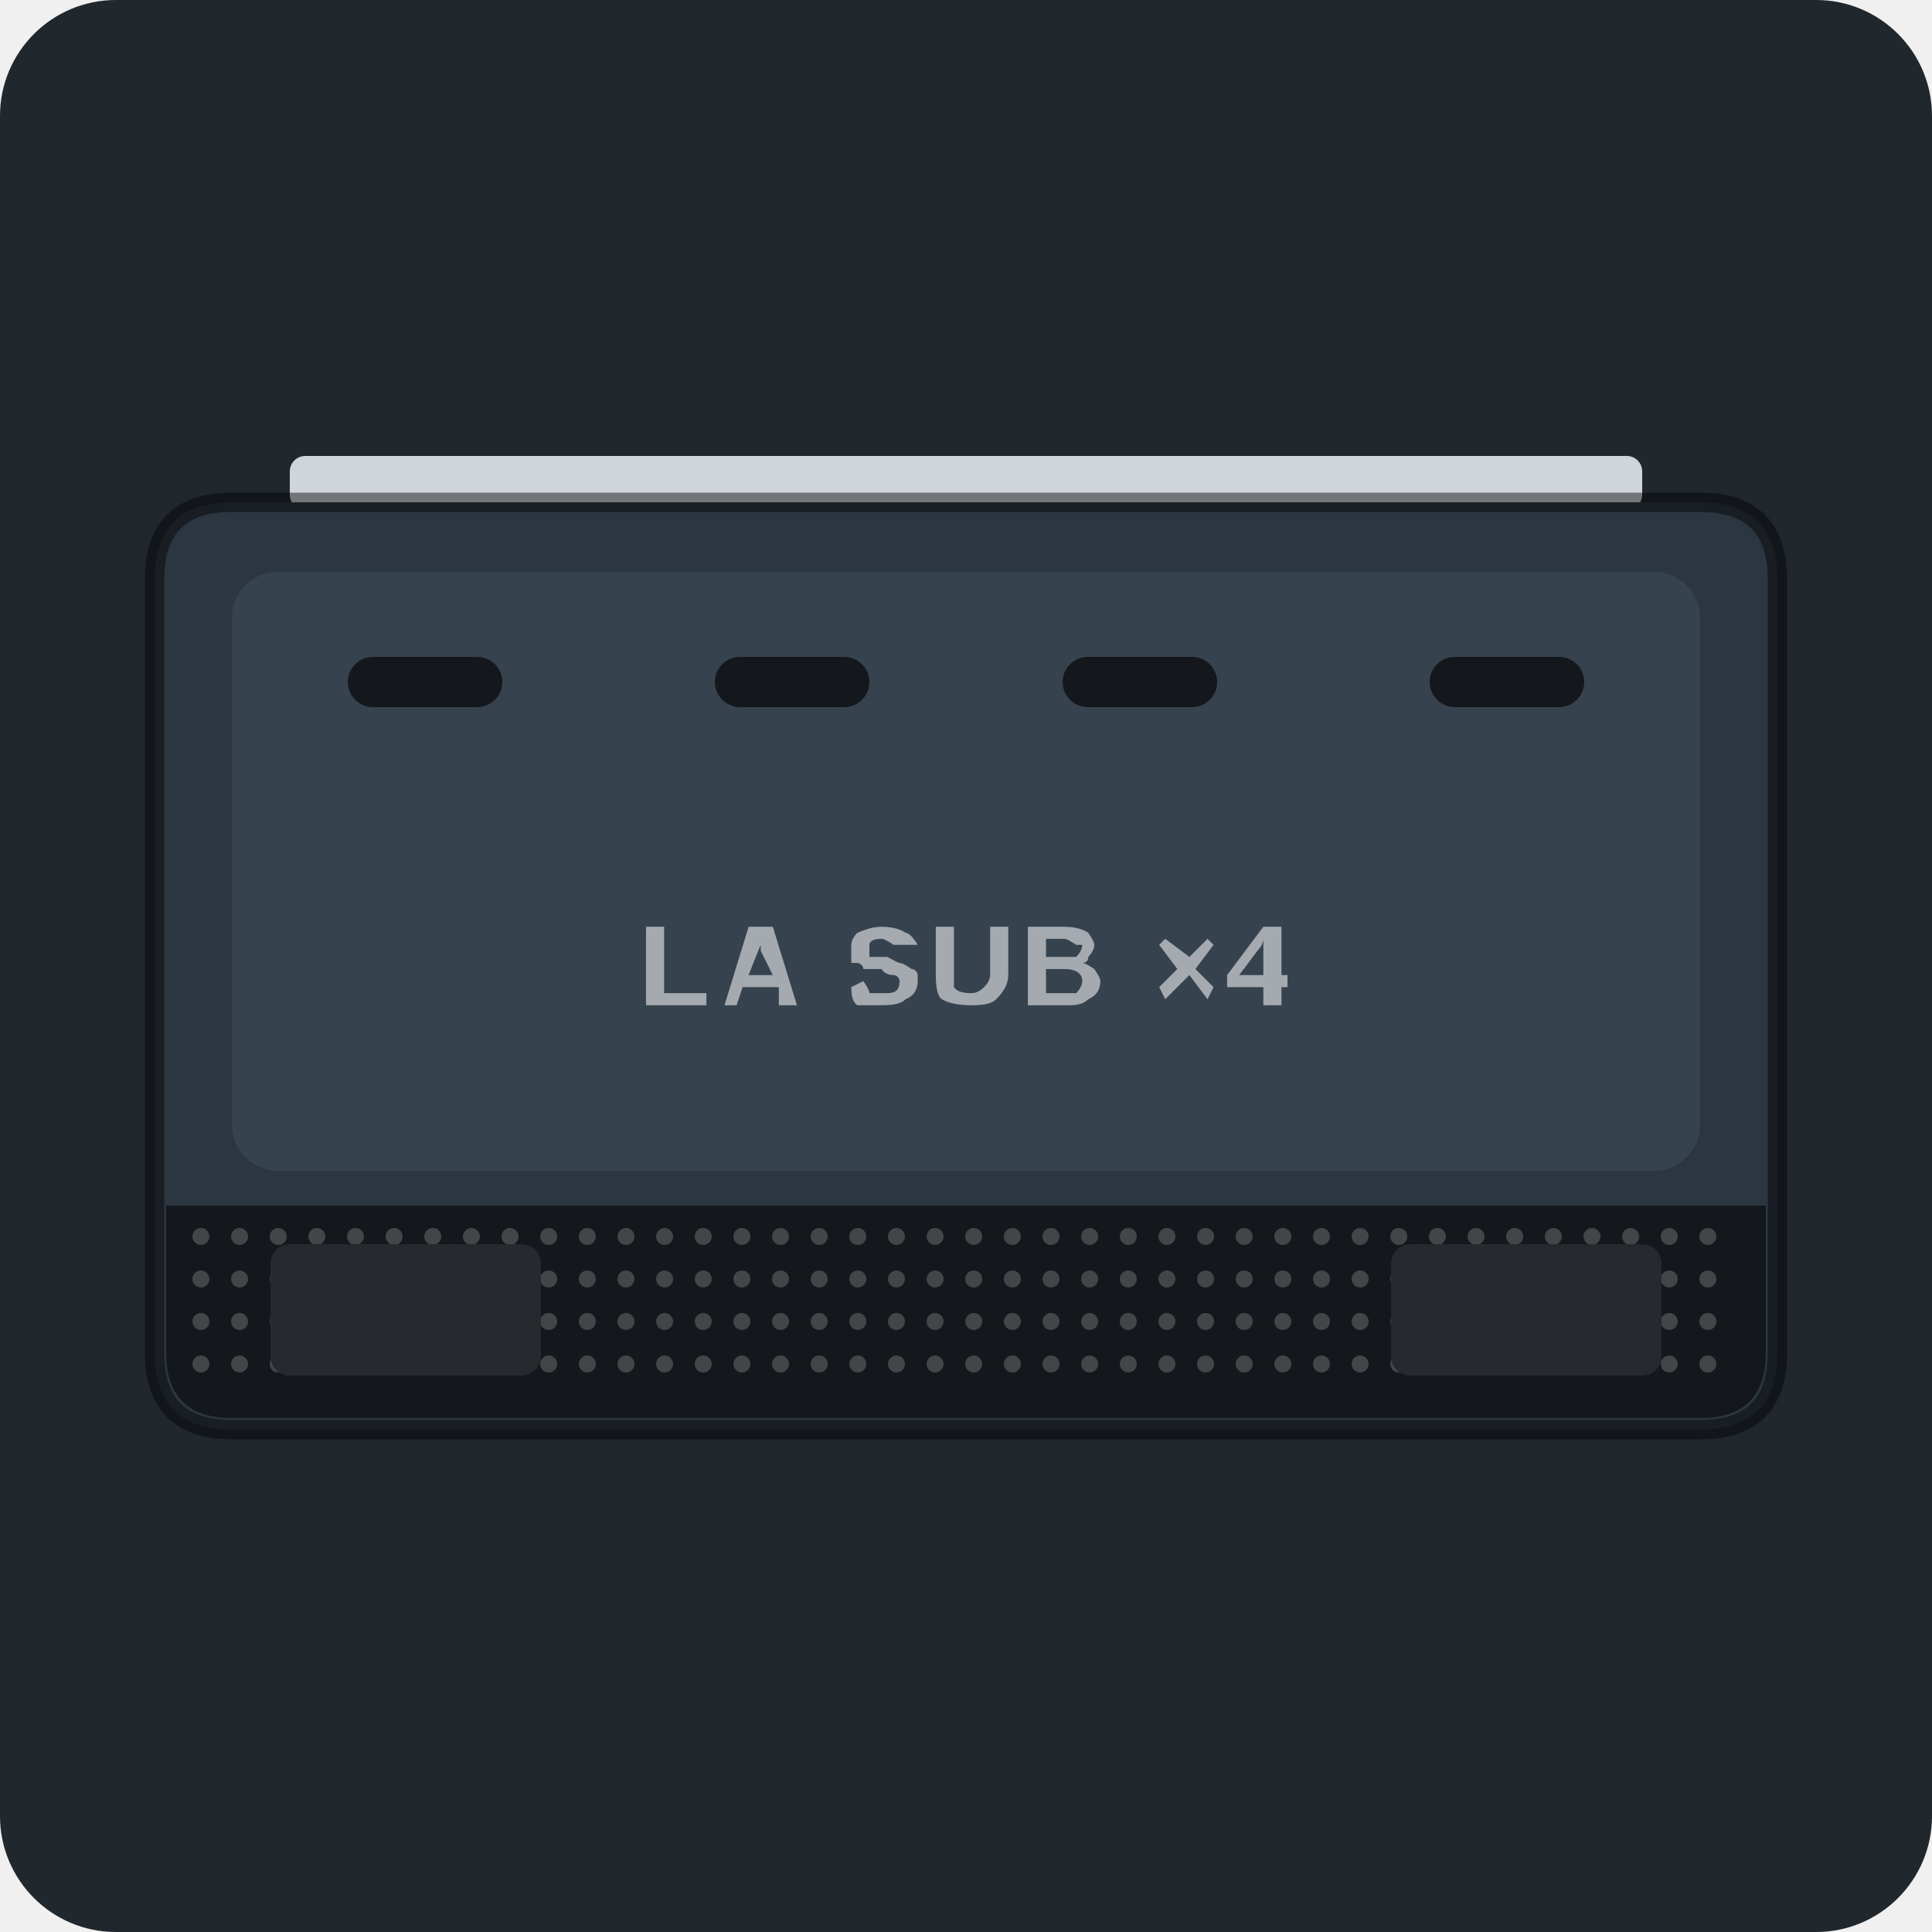
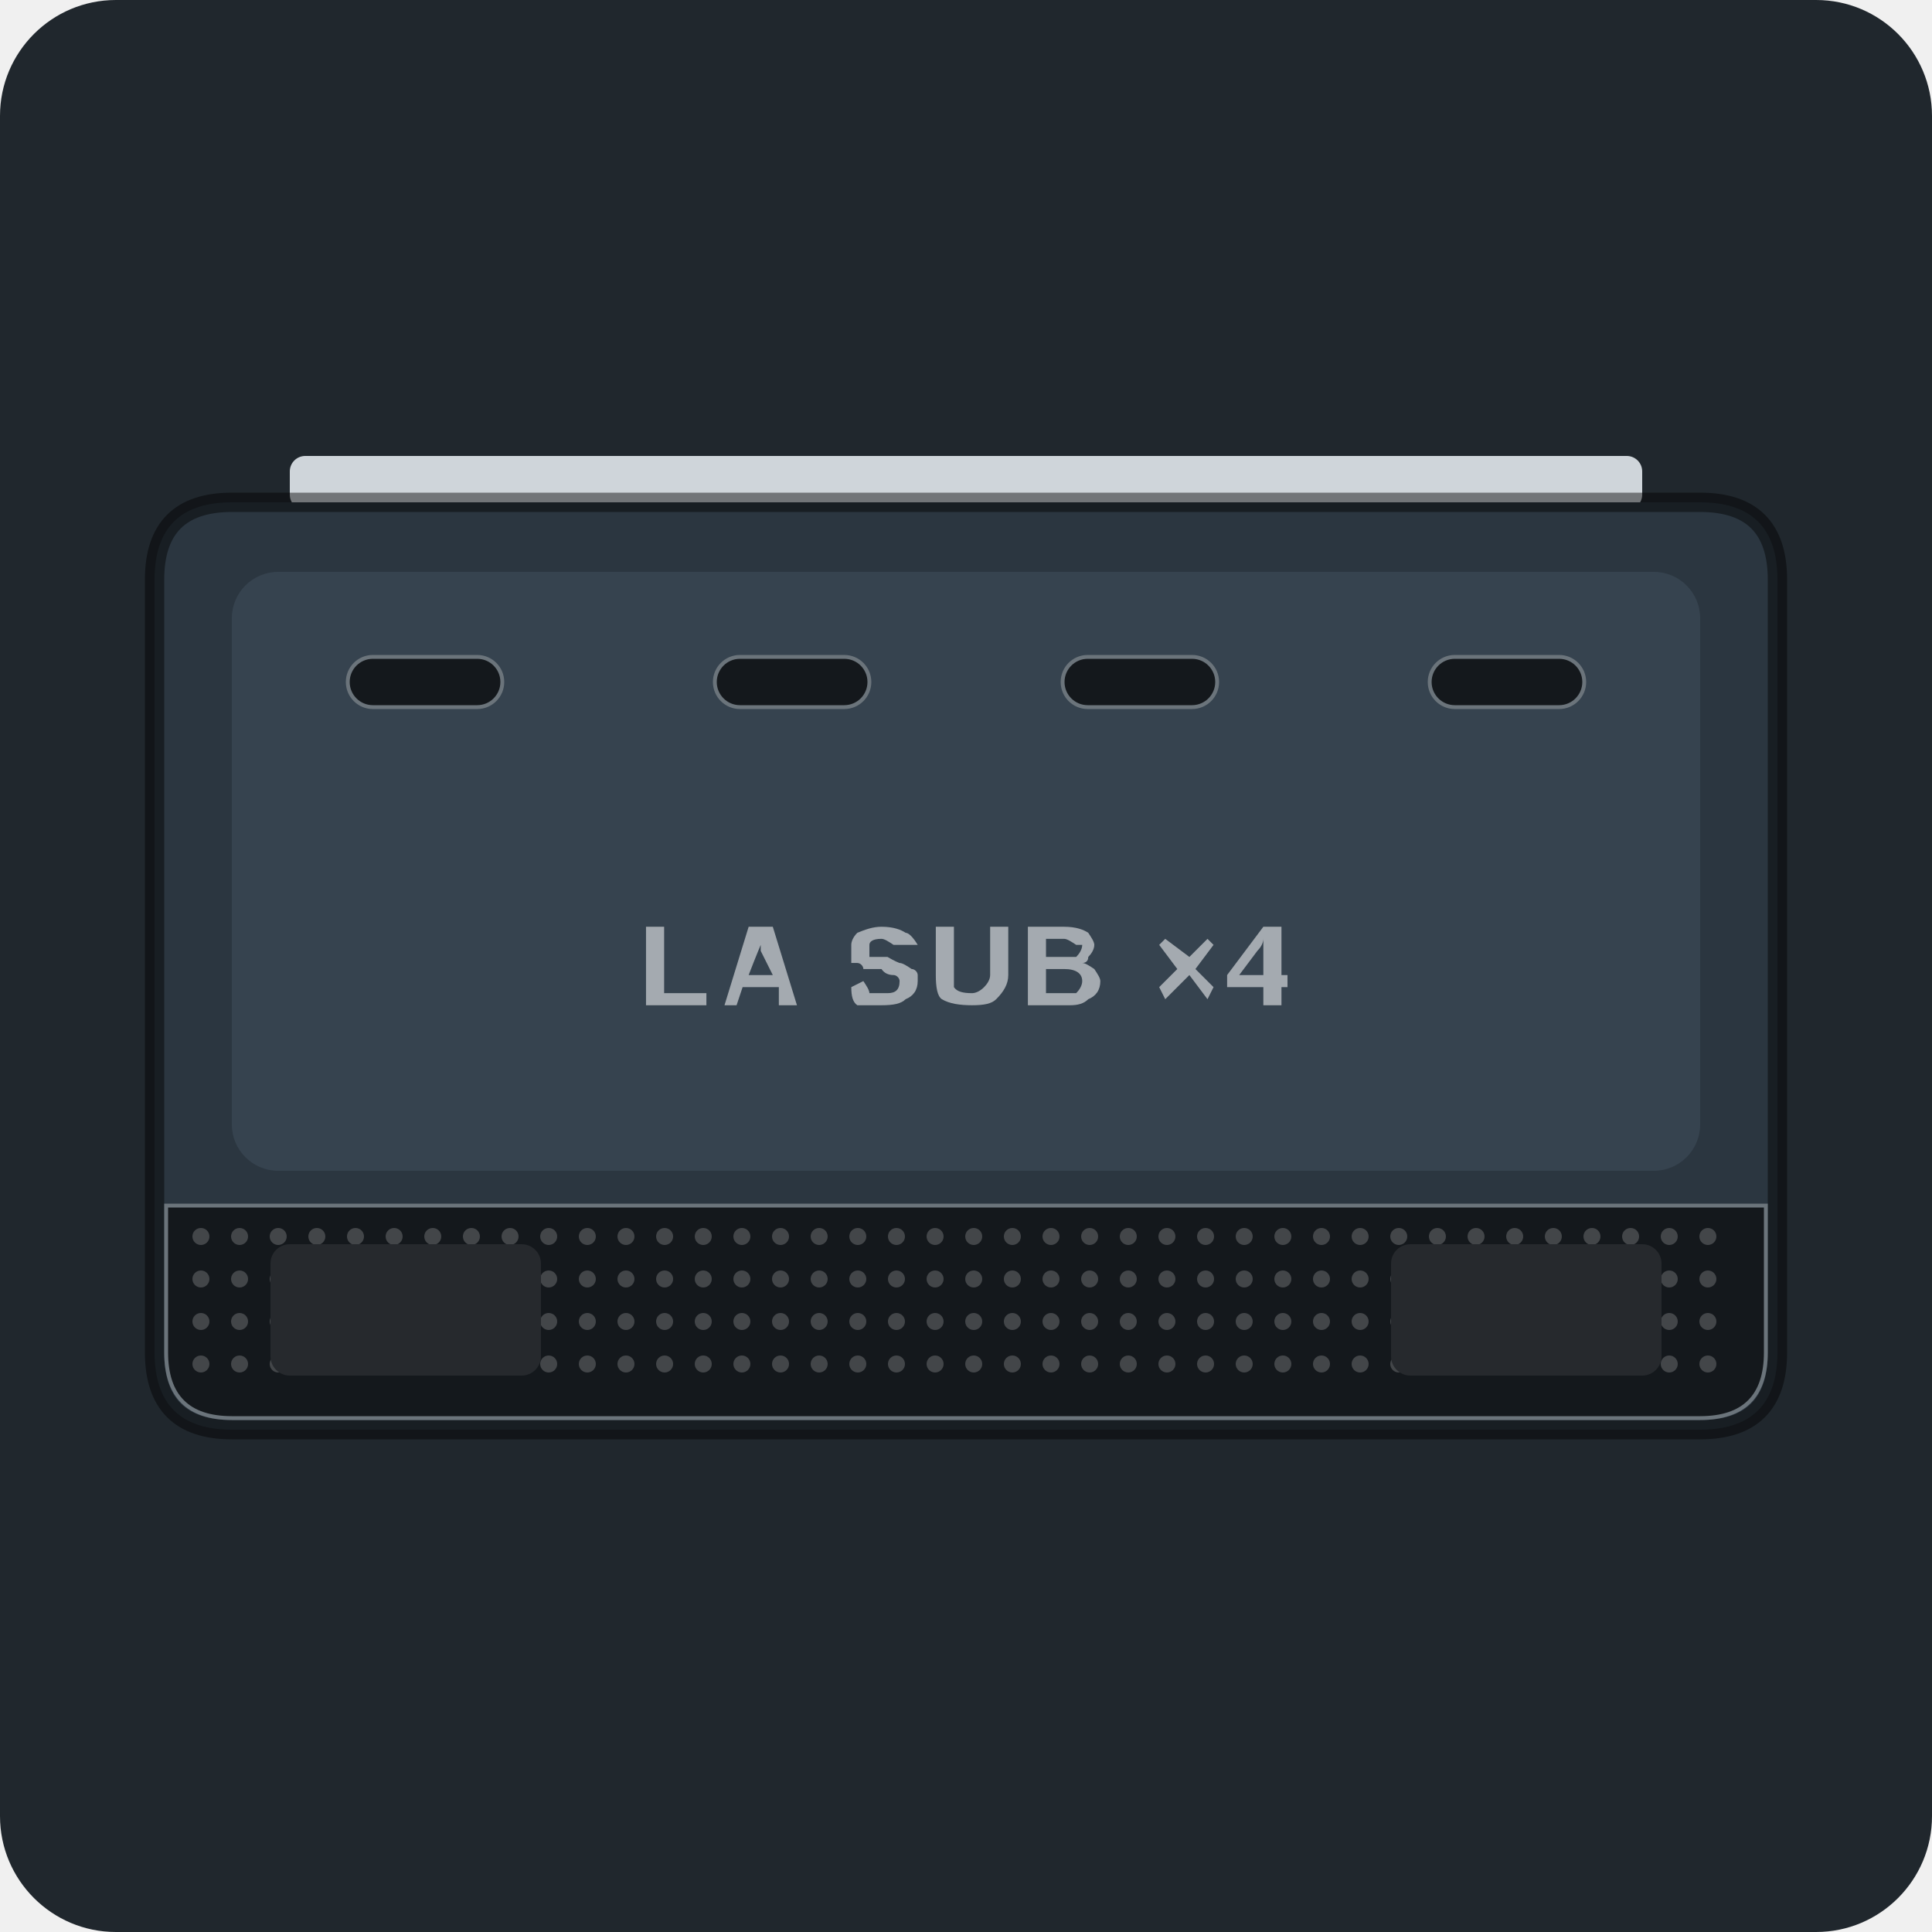
<svg xmlns="http://www.w3.org/2000/svg" viewBox="-2.5 -2.5 5 5" width="240" height="240">
-   <style>.s-bg{opacity:.5}.s-bpbody{fill:#1f6b5c}.s-bptop{fill:#2a8a76}.s-bpdiv{fill:none;stroke:rgba(0,0,0,.35);stroke-width:.015}.s-bpknob{fill:#16181b;stroke:#c9d0d5;stroke-width:.012}.s-bpmark{fill:none;stroke:#fff;stroke-width:.014;stroke-linecap:round}.s-bpsw{fill:#aab2b9;stroke:#6b747b;stroke-width:.01}.s-bplabel{fill:rgba(255,255,255,.7)}.s-rug{fill:rgba(0,0,0,.24);stroke:rgba(255,255,255,.1);stroke-width:.04}.s-rugline{fill:none;stroke:rgba(255,255,255,.07);stroke-width:.05}.light-deck .s-rug{fill:rgba(0,0,0,.07);stroke:rgba(0,0,0,.14)}.light-deck .s-rugline{stroke:rgba(0,0,0,.08)}.s-kshell{fill:#7a1e2c;stroke:rgba(0,0,0,.45);stroke-width:.025}.s-khoop{fill:none;stroke:#c3cad0;stroke-width:.045}.s-khoopw{fill:#5a1420;stroke:rgba(0,0,0,.35);stroke-width:.015}.s-lug{fill:#b9c1c8;stroke:#5d666d;stroke-width:.012}.s-kwear{fill:rgba(120,100,70,.12)}.s-kheadline{fill:none;stroke:rgba(0,0,0,.18);stroke-width:.012}.s-kglint{fill:none;stroke:rgba(255,255,255,.55);stroke-width:.035;stroke-linecap:round}.s-cymedge{fill:#6e4e16}.s-lathe{fill:none;stroke:rgba(90,58,10,.28);stroke-width:.012}.s-bell{fill:#e9c870;stroke:rgba(90,58,10,.45);stroke-width:.015}.s-bell2{fill:#f5dc93}.s-cymglint{fill:none;stroke:rgba(255,248,220,.6);stroke-width:.06;stroke-linecap:round}.s-cymglint2{fill:none;stroke:rgba(255,248,220,.3);stroke-width:.04;stroke-linecap:round}.s-seat{fill:#1b1d21;stroke:#000;stroke-width:.02}.s-stitch{fill:none;stroke:rgba(255,255,255,.18);stroke-width:.015;stroke-dasharray:.05 .04}.s-kleg{fill:none;stroke:#aab2b9;stroke-width:.05;stroke-linecap:round}.s-kfoot{fill:#22252a}.s-pedal{fill:#2b2f35;stroke:#000;stroke-width:.015}.s-pedaltop{fill:#5d656d}.s-beater{fill:#f1ede4;stroke:#555;stroke-width:.012}.s-erack{fill:none;stroke:#3c4249;stroke-width:.1;stroke-linecap:round;stroke-linejoin:round}.s-eshell{fill:#17191c;stroke:#000;stroke-width:.02}.s-emesh{fill:#3a3f46}.s-ehoop{fill:none;stroke:#8a939b;stroke-width:.035}.s-emeshline{fill:none;stroke:rgba(255,255,255,.08);stroke-width:.012}.s-etower{fill:#1d2024;stroke:#000;stroke-width:.02}.s-ecym{fill:#141518;stroke:#000;stroke-width:.02}.s-ecymzone{fill:none;stroke:rgba(255,255,255,.1);stroke-width:.03}.s-ecymbell{fill:#25282c}.s-emod{fill:#24272c;stroke:#000;stroke-width:.02}.s-escreen{fill:#2f6bf0}.s-dicase{fill:#1e3a8a}.s-ditop{fill:#2f6bf0}.s-dicap{fill:#3f4752;stroke:rgba(0,0,0,.35);stroke-width:.01}.s-discrew{fill:#9aa3ab}.s-dihole{fill:#0e1114}.s-dipin{fill:#d9dee2}.s-dilabel{fill:rgba(255,255,255,.82)}.s-dislot{fill:#0f1a3d}.s-diglint{fill:rgba(255,255,255,.14)}.s-sb1{fill:#2a120a}.s-sb2{fill:#6e2a10}.s-sb3{fill:#c9731f}.s-sb4{fill:#f0ac45}.s-red1{fill:#7d141c}.s-red2{fill:#b5222c}.s-red3{fill:#d43c42}.s-arm{fill:none;stroke:#d9dee2;stroke-width:.018;stroke-linecap:round}.s-gloss2{fill:none;stroke:rgba(255,255,255,.28);stroke-width:.035;stroke-linecap:round}.s-bodyrim{fill:none;stroke:rgba(0,0,0,.55);stroke-width:.018}.s-guard{fill:#f3f0e6;stroke:#bdb6a4;stroke-width:.014}.s-tort{fill:#3a160b}.s-tortspot{fill:#9c4a1c;opacity:.5}.s-tortspot2{fill:#c27a3a;opacity:.32}.s-guardrim{fill:none;stroke:#e9dccb;stroke-width:.012}.s-screw{fill:#cfd5da}.s-maple2{fill:#e6c487;stroke:#a87f3f;stroke-width:.008}.s-rosewood{fill:#3b2217;stroke:#1d100a;stroke-width:.008}.s-headrim{fill:none;stroke:#8c6530;stroke-width:.01}.s-fret2{fill:none;stroke:#d9dde0;stroke-width:.007}.s-pearl{fill:#efe9dc}.s-nut{fill:none;stroke:#f4f1e8;stroke-width:.02}.s-chrome2{fill:#d9dee2;stroke:#7d868d;stroke-width:.008}.s-saddle{fill:#aab2b9;stroke:#6b747b;stroke-width:.006}.s-coil{fill:#f2ead2;stroke:#a89b78;stroke-width:.008}.s-pole{fill:#5c5f63}.s-coilb{fill:#141414;stroke:#3a3a3a;stroke-width:.008}.s-pole2{fill:#8f979d}.s-knob{fill:#f2ead2;stroke:#8a7f62;stroke-width:.01}.s-knob2{fill:#2a2a2a;stroke:#b8bfc4;stroke-width:.012}.s-switch{fill:none;stroke:#f2ead2;stroke-width:.03;stroke-linecap:round}.s-str2{fill:none;stroke:rgba(235,238,240,.75);stroke-width:.005}.s-str3{fill:none;stroke:rgba(225,228,230,.8);stroke-width:.009}.s-plate{fill:rgba(214,176,74,.28);stroke:rgba(214,176,74,.6);stroke-width:.04}.s-string{fill:none;stroke:rgba(240,225,190,.45);stroke-width:.02}.s-gloss{fill:none;stroke:rgba(255,255,255,.3);stroke-width:.05;stroke-linecap:round}.s-pad{fill:#e9a23b}.s-pad2{fill:#3fb8c9}.s-plexi{fill:rgba(170,215,255,.32);stroke:rgba(200,230,255,.85);stroke-width:.05}.s-shine{fill:none;stroke:rgba(255,255,255,.55);stroke-width:.03;stroke-linecap:round}.s-staff{fill:none;stroke:rgba(20,24,28,.4);stroke-width:.018}.s-lyric{fill:rgba(255,255,255,.75)}.s-brassline{fill:none;stroke:#d6b04a;stroke-width:.08;stroke-linecap:round}.s-valve{fill:#f0d27a;stroke:#8a6a1f;stroke-width:.02}.s-line{fill:none;stroke:rgba(255,255,255,.55);stroke-width:.05;stroke-linecap:round;stroke-linejoin:round}.s-thin{fill:none;stroke:rgba(255,255,255,.32);stroke-width:.035;stroke-linecap:round}.s-boom{fill:none;stroke:#e8ecef;stroke-width:.06;stroke-linecap:round}.s-edge{stroke:rgba(0,0,0,.45);stroke-width:.05}.s-dark{fill:#14181c}.s-white{fill:#eef1f3}.s-head{fill:rgba(255,255,255,.13)}.s-glass{fill:#0c1a24;stroke:rgba(255,255,255,.35);stroke-width:.04}.s-grille{fill:#171c21;stroke:rgba(255,255,255,.22);stroke-width:.035}.s-metal{fill:rgba(222,184,86,.42);stroke:#e1bd5f;stroke-width:.045}.s-led{fill:#5be08f}.s-red{fill:#ff6b5e}.s-port{fill:#14181c;stroke:rgba(255,255,255,.6);stroke-width:.03}.s-acrylic{fill:rgba(170,215,255,.16);stroke:rgba(190,225,255,.75);stroke-width:.05}.s-beam{fill:rgba(255,214,110,.09)}.s-ped1{fill:#3fb6a8}.s-ped2{fill:#e2833a}.s-ped3{fill:#d8d24a}.s-ped4{fill:#8a73d6}.s-deck{fill:rgba(255,255,255,.05);stroke:rgba(255,255,255,.45);stroke-width:.07;stroke-dasharray:.3 .2}.s-spruce{fill:#d8ad6c}.s-burst{fill:#3b1d10}.s-burstin{fill:#cf7a2b}.s-navy{fill:#33507c}.s-maple{fill:#e3c389}.s-rose{fill:#2b1c13}.s-varnish{fill:#a24f25}.s-pg{fill:#f2efe8}.s-cream{fill:#efe6d2}.s-chrome{fill:#cfd5da}.s-str{fill:none;stroke:rgba(255,255,255,.45);stroke-width:.006}.s-bind{fill:none;stroke:#2a1a10;stroke-width:.018}.s-fret{fill:none;stroke:rgba(255,255,255,.35);stroke-width:.008}.s-cab{fill:#2b3640}.s-cabtop{fill:#36434f}.s-mesh{fill:#14181c}.s-cone{fill:#5d6a77}.s-dot{fill:rgba(255,255,255,.2)}.s-txt{fill:rgba(255,255,255,.55);font:700 .3px Archivo,Arial,sans-serif;letter-spacing:.02px}.s-wood{fill:#c08a4e}.s-wood2{fill:#7a5232}.s-red2{fill:#b5413a}.s-blk{fill:#26292d}.s-brass{fill:#d6b04a}.c-audio{fill:#2e6a99}.c-inst{fill:#6b51a3}.c-power{fill:#b85a22}.c-infra{fill:#44535e}.c-video{fill:#a3426b}</style>
+   <style>.s-bg{opacity:.5}.s-bpbody{fill:#1f6b5c}.s-bptop{fill:#2a8a76}.s-bpdiv{fill:none;stroke:rgba(0,0,0,.35);stroke-width:.015}.s-bpknob{fill:#16181b;stroke:#c9d0d5;stroke-width:.012}.s-bpmark{fill:none;stroke:#fff;stroke-width:.014;stroke-linecap:round}.s-bpsw{fill:#aab2b9;stroke:#6b747b;stroke-width:.01}.s-bplabel{fill:rgba(255,255,255,.7)}.s-rug{fill:rgba(0,0,0,.24);stroke:rgba(255,255,255,.1);stroke-width:.04}.s-rugline{fill:none;stroke:rgba(255,255,255,.07);stroke-width:.05}.light-deck .s-rug{fill:rgba(0,0,0,.07);stroke:rgba(0,0,0,.14)}.light-deck .s-rugline{stroke:rgba(0,0,0,.08)}.s-kshell{fill:#7a1e2c;stroke:rgba(0,0,0,.45);stroke-width:.025}.s-khoop{fill:none;stroke:#c3cad0;stroke-width:.045}.s-khoopw{fill:#5a1420;stroke:rgba(0,0,0,.35);stroke-width:.015}.s-lug{fill:#b9c1c8;stroke:#5d666d;stroke-width:.012}.s-kwear{fill:rgba(120,100,70,.12)}.s-kheadline{fill:none;stroke:rgba(0,0,0,.18);stroke-width:.012}.s-kglint{fill:none;stroke:rgba(255,255,255,.55);stroke-width:.035;stroke-linecap:round}.s-cymedge{fill:#6e4e16}.s-lathe{fill:none;stroke:rgba(90,58,10,.28);stroke-width:.012}.s-bell{fill:#e9c870;stroke:rgba(90,58,10,.45);stroke-width:.015}.s-bell2{fill:#f5dc93}.s-cymglint{fill:none;stroke:rgba(255,248,220,.6);stroke-width:.06;stroke-linecap:round}.s-cymglint2{fill:none;stroke:rgba(255,248,220,.3);stroke-width:.04;stroke-linecap:round}.s-seat{fill:#1b1d21;stroke:#000;stroke-width:.02}.s-stitch{fill:none;stroke:rgba(255,255,255,.18);stroke-width:.015;stroke-dasharray:.05 .04}.s-kleg{fill:none;stroke:#aab2b9;stroke-width:.05;stroke-linecap:round}.s-kfoot{fill:#22252a}.s-pedal{fill:#2b2f35;stroke:#000;stroke-width:.015}.s-pedaltop{fill:#5d656d}.s-beater{fill:#f1ede4;stroke:#555;stroke-width:.012}.s-erack{fill:none;stroke:#3c4249;stroke-width:.1;stroke-linecap:round;stroke-linejoin:round}.s-eshell{fill:#17191c;stroke:#000;stroke-width:.02}.s-emesh{fill:#3a3f46}.s-ehoop{fill:none;stroke:#8a939b;stroke-width:.035}.s-emeshline{fill:none;stroke:rgba(255,255,255,.08);stroke-width:.012}.s-etower{fill:#1d2024;stroke:#000;stroke-width:.02}.s-ecym{fill:#141518;stroke:#000;stroke-width:.02}.s-ecymzone{fill:none;stroke:rgba(255,255,255,.1);stroke-width:.03}.s-ecymbell{fill:#25282c}.s-emod{fill:#24272c;stroke:#000;stroke-width:.02}.s-escreen{fill:#2f6bf0}.s-hbring{fill:#15171a;stroke:rgba(0,0,0,.5);stroke-width:.008}.s-hbring2{fill:#efe9dc;stroke:#a89b78;stroke-width:.008}.s-hbblk{fill:#1b1c1e;stroke:#000;stroke-width:.006}.s-hbcream{fill:#efe4c4;stroke:#a89b78;stroke-width:.006}.s-pole2{fill:#8f979e}.s-hbgloss{fill:none;stroke:rgba(255,255,255,.6);stroke-width:.01;stroke-linecap:round}.s-guardblk{fill:#141518;stroke:#000;stroke-width:.012}.s-guardpearl{fill:#efeee8;stroke:#b9b5a8;stroke-width:.014}.s-headblk{fill:#141210;stroke:#000;stroke-width:.008}.s-gbind{fill:none;stroke:#efe9d6;stroke-width:.022}.s-flame{fill:none;stroke:rgba(255,255,255,.07);stroke-width:.035;stroke-linecap:round}.s-fhole{fill:none;stroke:#141210;stroke-width:.035;stroke-linecap:round}.s-fdot{fill:#141210}.s-trapeze{fill:#cfd5da;stroke:#6b747b;stroke-width:.008}.s-knobhat{fill:#d8dde1;stroke:#6b747b;stroke-width:.01}.s-knobamb{fill:#c9862a;stroke:#5a3510;stroke-width:.01}.s-switch2{fill:none;stroke:#efe9d6;stroke-width:.022;stroke-linecap:round}.s-mbody{fill:#1d2024;stroke:#000;stroke-width:.008}.s-mbody2{fill:#3a3f45;stroke:#111;stroke-width:.008}.s-msilver{fill:#c3c9ce;stroke:#6b747b;stroke-width:.008}.s-mred{fill:#b8232f;stroke:#4a0c12;stroke-width:.008}.s-mesh{fill:#bcc2c7;stroke:#6b747b;stroke-width:.01}.s-meshline{fill:none;stroke:rgba(0,0,0,.28);stroke-width:.006}.s-meshdk{fill:#2b2f34;stroke:#0d0f11;stroke-width:.01}.s-meshlinelt{fill:none;stroke:rgba(255,255,255,.2);stroke-width:.006}.s-mglint{fill:none;stroke:rgba(255,255,255,.7);stroke-width:.022;stroke-linecap:round}.s-mshine{fill:none;stroke:rgba(255,255,255,.22);stroke-width:.018;stroke-linecap:round}.s-mband{fill:#3b82f6}.s-mled{fill:#22c55e}.s-mledr{fill:#ef4444}.s-mledb{fill:#60a5fa}.s-mscreen{fill:#0c1a24;stroke:rgba(255,255,255,.25);stroke-width:.006}.s-mant{fill:none;stroke:#1d2024;stroke-width:.03;stroke-linecap:round}.s-mbase{fill:#26292e;stroke:#000;stroke-width:.01}.s-mpost{fill:none;stroke:#aab2b9;stroke-width:.04}.s-mpost2{fill:none;stroke:#aab2b9;stroke-width:.035;stroke-linecap:round}.s-myoke{fill:none;stroke:#aab2b9;stroke-width:.03}.s-mchrome{fill:#d4dadf;stroke:#6b747b;stroke-width:.01}.s-mslot{fill:none;stroke:#4b5259;stroke-width:.014}.s-mchromeline{fill:none;stroke:rgba(0,0,0,.18);stroke-width:.01}.s-mneck{fill:none;stroke:#2a2d31;stroke-width:.05;stroke-linecap:round}.s-mneckrib{fill:none;stroke:rgba(255,255,255,.22);stroke-width:.05;stroke-dasharray:.008 .018}.s-mfoam{fill:#1a1b1e;stroke:#000;stroke-width:.008}.s-mcable{fill:none;stroke:#1d2024;stroke-width:.018;stroke-linecap:round}.s-mshock{fill:none;stroke:#3a3f45;stroke-width:.03}.s-melastic{fill:none;stroke:#111;stroke-width:.012}.s-mgold{fill:#d8c48e;stroke:#8a7a48;stroke-width:.008}.s-rosette{fill:#2a1a10}.s-rosette2{fill:#e9dcc0}.s-shole{fill:#120c08}.s-abridge{fill:#2c1a12;stroke:#120a06;stroke-width:.01}.s-asaddle{fill:none;stroke:#f1ead8;stroke-width:.02;stroke-linecap:round}.s-apin{fill:#f1ead8;stroke:#8a7f62;stroke-width:.006}.s-dicase{fill:#1e3a8a}.s-ditop{fill:#2f6bf0}.s-dicap{fill:#3f4752;stroke:rgba(0,0,0,.35);stroke-width:.01}.s-discrew{fill:#9aa3ab}.s-dihole{fill:#0e1114}.s-dipin{fill:#d9dee2}.s-dilabel{fill:rgba(255,255,255,.82)}.s-dislot{fill:#0f1a3d}.s-diglint{fill:rgba(255,255,255,.14)}.s-sb1{fill:#2a120a}.s-sb2{fill:#6e2a10}.s-sb3{fill:#c9731f}.s-sb4{fill:#f0ac45}.s-red1{fill:#7d141c}.s-red2{fill:#b5222c}.s-red3{fill:#d43c42}.s-arm{fill:none;stroke:#d9dee2;stroke-width:.018;stroke-linecap:round}.s-gloss2{fill:none;stroke:rgba(255,255,255,.28);stroke-width:.035;stroke-linecap:round}.s-bodyrim{fill:none;stroke:rgba(0,0,0,.55);stroke-width:.018}.s-guard{fill:#f3f0e6;stroke:#bdb6a4;stroke-width:.014}.s-tort{fill:#3a160b}.s-tortspot{fill:#9c4a1c;opacity:.5}.s-tortspot2{fill:#c27a3a;opacity:.32}.s-guardrim{fill:none;stroke:#e9dccb;stroke-width:.012}.s-screw{fill:#cfd5da}.s-maple2{fill:#e6c487;stroke:#a87f3f;stroke-width:.008}.s-rosewood{fill:#3b2217;stroke:#1d100a;stroke-width:.008}.s-headrim{fill:none;stroke:#8c6530;stroke-width:.01}.s-fret2{fill:none;stroke:#d9dde0;stroke-width:.007}.s-pearl{fill:#efe9dc}.s-nut{fill:none;stroke:#f4f1e8;stroke-width:.02}.s-chrome2{fill:#d9dee2;stroke:#7d868d;stroke-width:.008}.s-saddle{fill:#aab2b9;stroke:#6b747b;stroke-width:.006}.s-coil{fill:#f2ead2;stroke:#a89b78;stroke-width:.008}.s-pole{fill:#5c5f63}.s-coilb{fill:#141414;stroke:#3a3a3a;stroke-width:.008}.s-pole2{fill:#8f979d}.s-knob{fill:#f2ead2;stroke:#8a7f62;stroke-width:.01}.s-knob2{fill:#2a2a2a;stroke:#b8bfc4;stroke-width:.012}.s-switch{fill:none;stroke:#f2ead2;stroke-width:.03;stroke-linecap:round}.s-str2{fill:none;stroke:rgba(235,238,240,.75);stroke-width:.005}.s-str3{fill:none;stroke:rgba(225,228,230,.8);stroke-width:.009}.s-plate{fill:rgba(214,176,74,.28);stroke:rgba(214,176,74,.6);stroke-width:.04}.s-string{fill:none;stroke:rgba(240,225,190,.45);stroke-width:.02}.s-gloss{fill:none;stroke:rgba(255,255,255,.3);stroke-width:.05;stroke-linecap:round}.s-pad{fill:#e9a23b}.s-pad2{fill:#3fb8c9}.s-plexi{fill:rgba(170,215,255,.32);stroke:rgba(200,230,255,.85);stroke-width:.05}.s-shine{fill:none;stroke:rgba(255,255,255,.55);stroke-width:.03;stroke-linecap:round}.s-staff{fill:none;stroke:rgba(20,24,28,.4);stroke-width:.018}.s-lyric{fill:rgba(255,255,255,.75)}.s-brassline{fill:none;stroke:#d6b04a;stroke-width:.08;stroke-linecap:round}.s-valve{fill:#f0d27a;stroke:#8a6a1f;stroke-width:.02}.s-line{fill:none;stroke:rgba(255,255,255,.55);stroke-width:.05;stroke-linecap:round;stroke-linejoin:round}.s-thin{fill:none;stroke:rgba(255,255,255,.32);stroke-width:.035;stroke-linecap:round}.s-boom{fill:none;stroke:#e8ecef;stroke-width:.06;stroke-linecap:round}.s-edge{stroke:rgba(0,0,0,.45);stroke-width:.05}.s-dark{fill:#14181c}.s-white{fill:#eef1f3}.s-head{fill:rgba(255,255,255,.13)}.s-glass{fill:#0c1a24;stroke:rgba(255,255,255,.35);stroke-width:.04}.s-grille{fill:#171c21;stroke:rgba(255,255,255,.22);stroke-width:.035}.s-metal{fill:rgba(222,184,86,.42);stroke:#e1bd5f;stroke-width:.045}.s-led{fill:#5be08f}.s-red{fill:#ff6b5e}.s-port{fill:#14181c;stroke:rgba(255,255,255,.6);stroke-width:.03}.s-acrylic{fill:rgba(170,215,255,.16);stroke:rgba(190,225,255,.75);stroke-width:.05}.s-beam{fill:rgba(255,214,110,.09)}.s-ped1{fill:#3fb6a8}.s-ped2{fill:#e2833a}.s-ped3{fill:#d8d24a}.s-ped4{fill:#8a73d6}.s-deck{fill:rgba(255,255,255,.05);stroke:rgba(255,255,255,.45);stroke-width:.07;stroke-dasharray:.3 .2}.s-spruce{fill:#d8ad6c}.s-burst{fill:#3b1d10}.s-burstin{fill:#cf7a2b}.s-navy{fill:#33507c}.s-maple{fill:#e3c389}.s-rose{fill:#2b1c13}.s-varnish{fill:#a24f25}.s-pg{fill:#f2efe8}.s-cream{fill:#efe6d2}.s-chrome{fill:#cfd5da}.s-str{fill:none;stroke:rgba(255,255,255,.45);stroke-width:.006}.s-bind{fill:none;stroke:#2a1a10;stroke-width:.018}.s-fret{fill:none;stroke:rgba(255,255,255,.35);stroke-width:.008}.s-cab{fill:#2b3640}.s-cabtop{fill:#36434f}.s-mesh{fill:#14181c}.s-cone{fill:#5d6a77}.s-dot{fill:rgba(255,255,255,.2)}.s-txt{fill:rgba(255,255,255,.55);font:700 .3px Archivo,Arial,sans-serif;letter-spacing:.02px}.s-wood{fill:#c08a4e}.s-wood2{fill:#7a5232}.s-red2{fill:#b5413a}.s-blk{fill:#26292d}.s-brass{fill:#d6b04a}.c-audio{fill:#2e6a99}.c-inst{fill:#6b51a3}.c-power{fill:#b85a22}.c-infra{fill:#44535e}.c-video{fill:#a3426b}</style>
  <rect x="-2.5" y="-2.5" width="5" height="5" rx="0.300" fill="#20272d" />
  <rect class="s-chrome" x="-1.75" y="-1.32" width="3.5" height="0.14" rx="0.04" />
  <path class="s-cab s-edge" d="M-1.9 -1.2H1.9Q2.1 -1.2 2.1 -1V1Q2.1 1.2 1.9 1.2H-1.9Q-2.1 1.2 -2.1 1V-1Q-2.1 -1.2 -1.9 -1.2Z" />
  <rect class="s-cabtop" x="-1.9" y="-1.02" width="3.8" height="1.55" rx="0.12" />
  <rect class="s-mesh" x="-1.6" y="-0.8" width="0.4" height="0.13" rx="0.065" />
  <rect class="s-mesh" x="-0.65" y="-0.8" width="0.4" height="0.13" rx="0.065" />
  <rect class="s-mesh" x="0.25" y="-0.8" width="0.4" height="0.13" rx="0.065" />
  <rect class="s-mesh" x="1.2" y="-0.8" width="0.4" height="0.13" rx="0.065" />
  <text class="s-txt" x="0" y=".1" text-anchor="middle">LA SUB ×4</text>
  <path class="s-mesh" d="M-2.07 .62H2.07V1Q2.07 1.17 1.9 1.17H-1.9Q-2.07 1.17 -2.07 1Z" />
  <circle class="s-dot" cx="-1.98" cy="0.7" r="0.022" />
  <circle class="s-dot" cx="-1.88" cy="0.7" r="0.022" />
  <circle class="s-dot" cx="-1.78" cy="0.7" r="0.022" />
  <circle class="s-dot" cx="-1.68" cy="0.7" r="0.022" />
  <circle class="s-dot" cx="-1.58" cy="0.7" r="0.022" />
  <circle class="s-dot" cx="-1.48" cy="0.7" r="0.022" />
  <circle class="s-dot" cx="-1.38" cy="0.7" r="0.022" />
  <circle class="s-dot" cx="-1.28" cy="0.7" r="0.022" />
  <circle class="s-dot" cx="-1.18" cy="0.7" r="0.022" />
  <circle class="s-dot" cx="-1.08" cy="0.7" r="0.022" />
  <circle class="s-dot" cx="-0.98" cy="0.7" r="0.022" />
  <circle class="s-dot" cx="-0.88" cy="0.7" r="0.022" />
  <circle class="s-dot" cx="-0.78" cy="0.7" r="0.022" />
  <circle class="s-dot" cx="-0.68" cy="0.7" r="0.022" />
  <circle class="s-dot" cx="-0.58" cy="0.7" r="0.022" />
  <circle class="s-dot" cx="-0.48" cy="0.7" r="0.022" />
  <circle class="s-dot" cx="-0.38" cy="0.7" r="0.022" />
  <circle class="s-dot" cx="-0.28" cy="0.7" r="0.022" />
  <circle class="s-dot" cx="-0.18" cy="0.7" r="0.022" />
  <circle class="s-dot" cx="-0.08" cy="0.7" r="0.022" />
  <circle class="s-dot" cx="0.02" cy="0.7" r="0.022" />
  <circle class="s-dot" cx="0.12" cy="0.7" r="0.022" />
  <circle class="s-dot" cx="0.22" cy="0.7" r="0.022" />
  <circle class="s-dot" cx="0.32" cy="0.7" r="0.022" />
  <circle class="s-dot" cx="0.42" cy="0.7" r="0.022" />
  <circle class="s-dot" cx="0.52" cy="0.7" r="0.022" />
  <circle class="s-dot" cx="0.62" cy="0.7" r="0.022" />
  <circle class="s-dot" cx="0.72" cy="0.7" r="0.022" />
  <circle class="s-dot" cx="0.82" cy="0.7" r="0.022" />
  <circle class="s-dot" cx="0.92" cy="0.7" r="0.022" />
  <circle class="s-dot" cx="1.02" cy="0.7" r="0.022" />
  <circle class="s-dot" cx="1.12" cy="0.7" r="0.022" />
  <circle class="s-dot" cx="1.22" cy="0.7" r="0.022" />
  <circle class="s-dot" cx="1.32" cy="0.7" r="0.022" />
  <circle class="s-dot" cx="1.42" cy="0.7" r="0.022" />
  <circle class="s-dot" cx="1.52" cy="0.7" r="0.022" />
  <circle class="s-dot" cx="1.62" cy="0.7" r="0.022" />
  <circle class="s-dot" cx="1.72" cy="0.7" r="0.022" />
  <circle class="s-dot" cx="1.82" cy="0.7" r="0.022" />
  <circle class="s-dot" cx="1.92" cy="0.7" r="0.022" />
  <circle class="s-dot" cx="-1.98" cy="0.81" r="0.022" />
  <circle class="s-dot" cx="-1.88" cy="0.81" r="0.022" />
  <circle class="s-dot" cx="-1.78" cy="0.81" r="0.022" />
  <circle class="s-dot" cx="-1.68" cy="0.81" r="0.022" />
  <circle class="s-dot" cx="-1.58" cy="0.81" r="0.022" />
  <circle class="s-dot" cx="-1.48" cy="0.81" r="0.022" />
  <circle class="s-dot" cx="-1.38" cy="0.81" r="0.022" />
  <circle class="s-dot" cx="-1.28" cy="0.81" r="0.022" />
  <circle class="s-dot" cx="-1.18" cy="0.81" r="0.022" />
  <circle class="s-dot" cx="-1.08" cy="0.81" r="0.022" />
  <circle class="s-dot" cx="-0.98" cy="0.81" r="0.022" />
  <circle class="s-dot" cx="-0.88" cy="0.81" r="0.022" />
  <circle class="s-dot" cx="-0.78" cy="0.81" r="0.022" />
  <circle class="s-dot" cx="-0.68" cy="0.81" r="0.022" />
  <circle class="s-dot" cx="-0.58" cy="0.81" r="0.022" />
  <circle class="s-dot" cx="-0.48" cy="0.81" r="0.022" />
  <circle class="s-dot" cx="-0.38" cy="0.81" r="0.022" />
  <circle class="s-dot" cx="-0.28" cy="0.81" r="0.022" />
  <circle class="s-dot" cx="-0.18" cy="0.81" r="0.022" />
  <circle class="s-dot" cx="-0.08" cy="0.81" r="0.022" />
  <circle class="s-dot" cx="0.02" cy="0.81" r="0.022" />
  <circle class="s-dot" cx="0.12" cy="0.81" r="0.022" />
  <circle class="s-dot" cx="0.22" cy="0.81" r="0.022" />
  <circle class="s-dot" cx="0.32" cy="0.81" r="0.022" />
  <circle class="s-dot" cx="0.42" cy="0.81" r="0.022" />
  <circle class="s-dot" cx="0.52" cy="0.81" r="0.022" />
  <circle class="s-dot" cx="0.62" cy="0.81" r="0.022" />
  <circle class="s-dot" cx="0.72" cy="0.81" r="0.022" />
  <circle class="s-dot" cx="0.82" cy="0.81" r="0.022" />
  <circle class="s-dot" cx="0.92" cy="0.81" r="0.022" />
  <circle class="s-dot" cx="1.02" cy="0.81" r="0.022" />
  <circle class="s-dot" cx="1.12" cy="0.81" r="0.022" />
  <circle class="s-dot" cx="1.22" cy="0.81" r="0.022" />
  <circle class="s-dot" cx="1.32" cy="0.81" r="0.022" />
  <circle class="s-dot" cx="1.42" cy="0.81" r="0.022" />
  <circle class="s-dot" cx="1.52" cy="0.81" r="0.022" />
  <circle class="s-dot" cx="1.62" cy="0.81" r="0.022" />
  <circle class="s-dot" cx="1.72" cy="0.81" r="0.022" />
  <circle class="s-dot" cx="1.82" cy="0.81" r="0.022" />
  <circle class="s-dot" cx="1.92" cy="0.81" r="0.022" />
  <circle class="s-dot" cx="-1.98" cy="0.92" r="0.022" />
  <circle class="s-dot" cx="-1.88" cy="0.92" r="0.022" />
  <circle class="s-dot" cx="-1.78" cy="0.92" r="0.022" />
  <circle class="s-dot" cx="-1.68" cy="0.92" r="0.022" />
  <circle class="s-dot" cx="-1.58" cy="0.92" r="0.022" />
  <circle class="s-dot" cx="-1.48" cy="0.92" r="0.022" />
  <circle class="s-dot" cx="-1.38" cy="0.92" r="0.022" />
  <circle class="s-dot" cx="-1.28" cy="0.92" r="0.022" />
  <circle class="s-dot" cx="-1.18" cy="0.92" r="0.022" />
  <circle class="s-dot" cx="-1.08" cy="0.92" r="0.022" />
  <circle class="s-dot" cx="-0.98" cy="0.92" r="0.022" />
  <circle class="s-dot" cx="-0.88" cy="0.92" r="0.022" />
  <circle class="s-dot" cx="-0.78" cy="0.92" r="0.022" />
  <circle class="s-dot" cx="-0.68" cy="0.92" r="0.022" />
  <circle class="s-dot" cx="-0.58" cy="0.92" r="0.022" />
  <circle class="s-dot" cx="-0.48" cy="0.92" r="0.022" />
  <circle class="s-dot" cx="-0.38" cy="0.92" r="0.022" />
  <circle class="s-dot" cx="-0.28" cy="0.92" r="0.022" />
  <circle class="s-dot" cx="-0.18" cy="0.92" r="0.022" />
  <circle class="s-dot" cx="-0.08" cy="0.92" r="0.022" />
  <circle class="s-dot" cx="0.02" cy="0.92" r="0.022" />
  <circle class="s-dot" cx="0.12" cy="0.92" r="0.022" />
  <circle class="s-dot" cx="0.22" cy="0.92" r="0.022" />
  <circle class="s-dot" cx="0.32" cy="0.92" r="0.022" />
  <circle class="s-dot" cx="0.42" cy="0.92" r="0.022" />
  <circle class="s-dot" cx="0.52" cy="0.92" r="0.022" />
  <circle class="s-dot" cx="0.62" cy="0.92" r="0.022" />
  <circle class="s-dot" cx="0.72" cy="0.92" r="0.022" />
  <circle class="s-dot" cx="0.82" cy="0.92" r="0.022" />
  <circle class="s-dot" cx="0.92" cy="0.92" r="0.022" />
  <circle class="s-dot" cx="1.02" cy="0.92" r="0.022" />
  <circle class="s-dot" cx="1.12" cy="0.92" r="0.022" />
  <circle class="s-dot" cx="1.22" cy="0.92" r="0.022" />
  <circle class="s-dot" cx="1.32" cy="0.92" r="0.022" />
  <circle class="s-dot" cx="1.42" cy="0.92" r="0.022" />
  <circle class="s-dot" cx="1.52" cy="0.92" r="0.022" />
  <circle class="s-dot" cx="1.62" cy="0.92" r="0.022" />
  <circle class="s-dot" cx="1.72" cy="0.92" r="0.022" />
  <circle class="s-dot" cx="1.82" cy="0.92" r="0.022" />
  <circle class="s-dot" cx="1.92" cy="0.92" r="0.022" />
  <circle class="s-dot" cx="-1.98" cy="1.03" r="0.022" />
  <circle class="s-dot" cx="-1.88" cy="1.03" r="0.022" />
  <circle class="s-dot" cx="-1.78" cy="1.03" r="0.022" />
  <circle class="s-dot" cx="-1.68" cy="1.03" r="0.022" />
  <circle class="s-dot" cx="-1.58" cy="1.03" r="0.022" />
  <circle class="s-dot" cx="-1.48" cy="1.03" r="0.022" />
  <circle class="s-dot" cx="-1.38" cy="1.03" r="0.022" />
  <circle class="s-dot" cx="-1.28" cy="1.03" r="0.022" />
  <circle class="s-dot" cx="-1.18" cy="1.03" r="0.022" />
  <circle class="s-dot" cx="-1.08" cy="1.03" r="0.022" />
  <circle class="s-dot" cx="-0.98" cy="1.03" r="0.022" />
  <circle class="s-dot" cx="-0.88" cy="1.03" r="0.022" />
  <circle class="s-dot" cx="-0.78" cy="1.03" r="0.022" />
  <circle class="s-dot" cx="-0.68" cy="1.03" r="0.022" />
  <circle class="s-dot" cx="-0.58" cy="1.03" r="0.022" />
  <circle class="s-dot" cx="-0.48" cy="1.03" r="0.022" />
  <circle class="s-dot" cx="-0.38" cy="1.03" r="0.022" />
  <circle class="s-dot" cx="-0.28" cy="1.03" r="0.022" />
  <circle class="s-dot" cx="-0.18" cy="1.03" r="0.022" />
  <circle class="s-dot" cx="-0.08" cy="1.03" r="0.022" />
  <circle class="s-dot" cx="0.02" cy="1.03" r="0.022" />
  <circle class="s-dot" cx="0.12" cy="1.03" r="0.022" />
  <circle class="s-dot" cx="0.22" cy="1.03" r="0.022" />
  <circle class="s-dot" cx="0.32" cy="1.03" r="0.022" />
  <circle class="s-dot" cx="0.42" cy="1.03" r="0.022" />
  <circle class="s-dot" cx="0.52" cy="1.03" r="0.022" />
  <circle class="s-dot" cx="0.62" cy="1.03" r="0.022" />
  <circle class="s-dot" cx="0.72" cy="1.03" r="0.022" />
  <circle class="s-dot" cx="0.82" cy="1.03" r="0.022" />
  <circle class="s-dot" cx="0.92" cy="1.03" r="0.022" />
  <circle class="s-dot" cx="1.02" cy="1.03" r="0.022" />
  <circle class="s-dot" cx="1.12" cy="1.03" r="0.022" />
  <circle class="s-dot" cx="1.22" cy="1.03" r="0.022" />
  <circle class="s-dot" cx="1.32" cy="1.03" r="0.022" />
  <circle class="s-dot" cx="1.42" cy="1.03" r="0.022" />
  <circle class="s-dot" cx="1.52" cy="1.03" r="0.022" />
  <circle class="s-dot" cx="1.62" cy="1.03" r="0.022" />
  <circle class="s-dot" cx="1.72" cy="1.03" r="0.022" />
  <circle class="s-dot" cx="1.82" cy="1.03" r="0.022" />
  <circle class="s-dot" cx="1.92" cy="1.03" r="0.022" />
  <rect class="s-blk" x="-1.8" y="0.72" width="0.7" height="0.34" rx="0.05" />
  <rect class="s-blk" x="1.1" y="0.72" width="0.7" height="0.34" rx="0.05" />
</svg>
